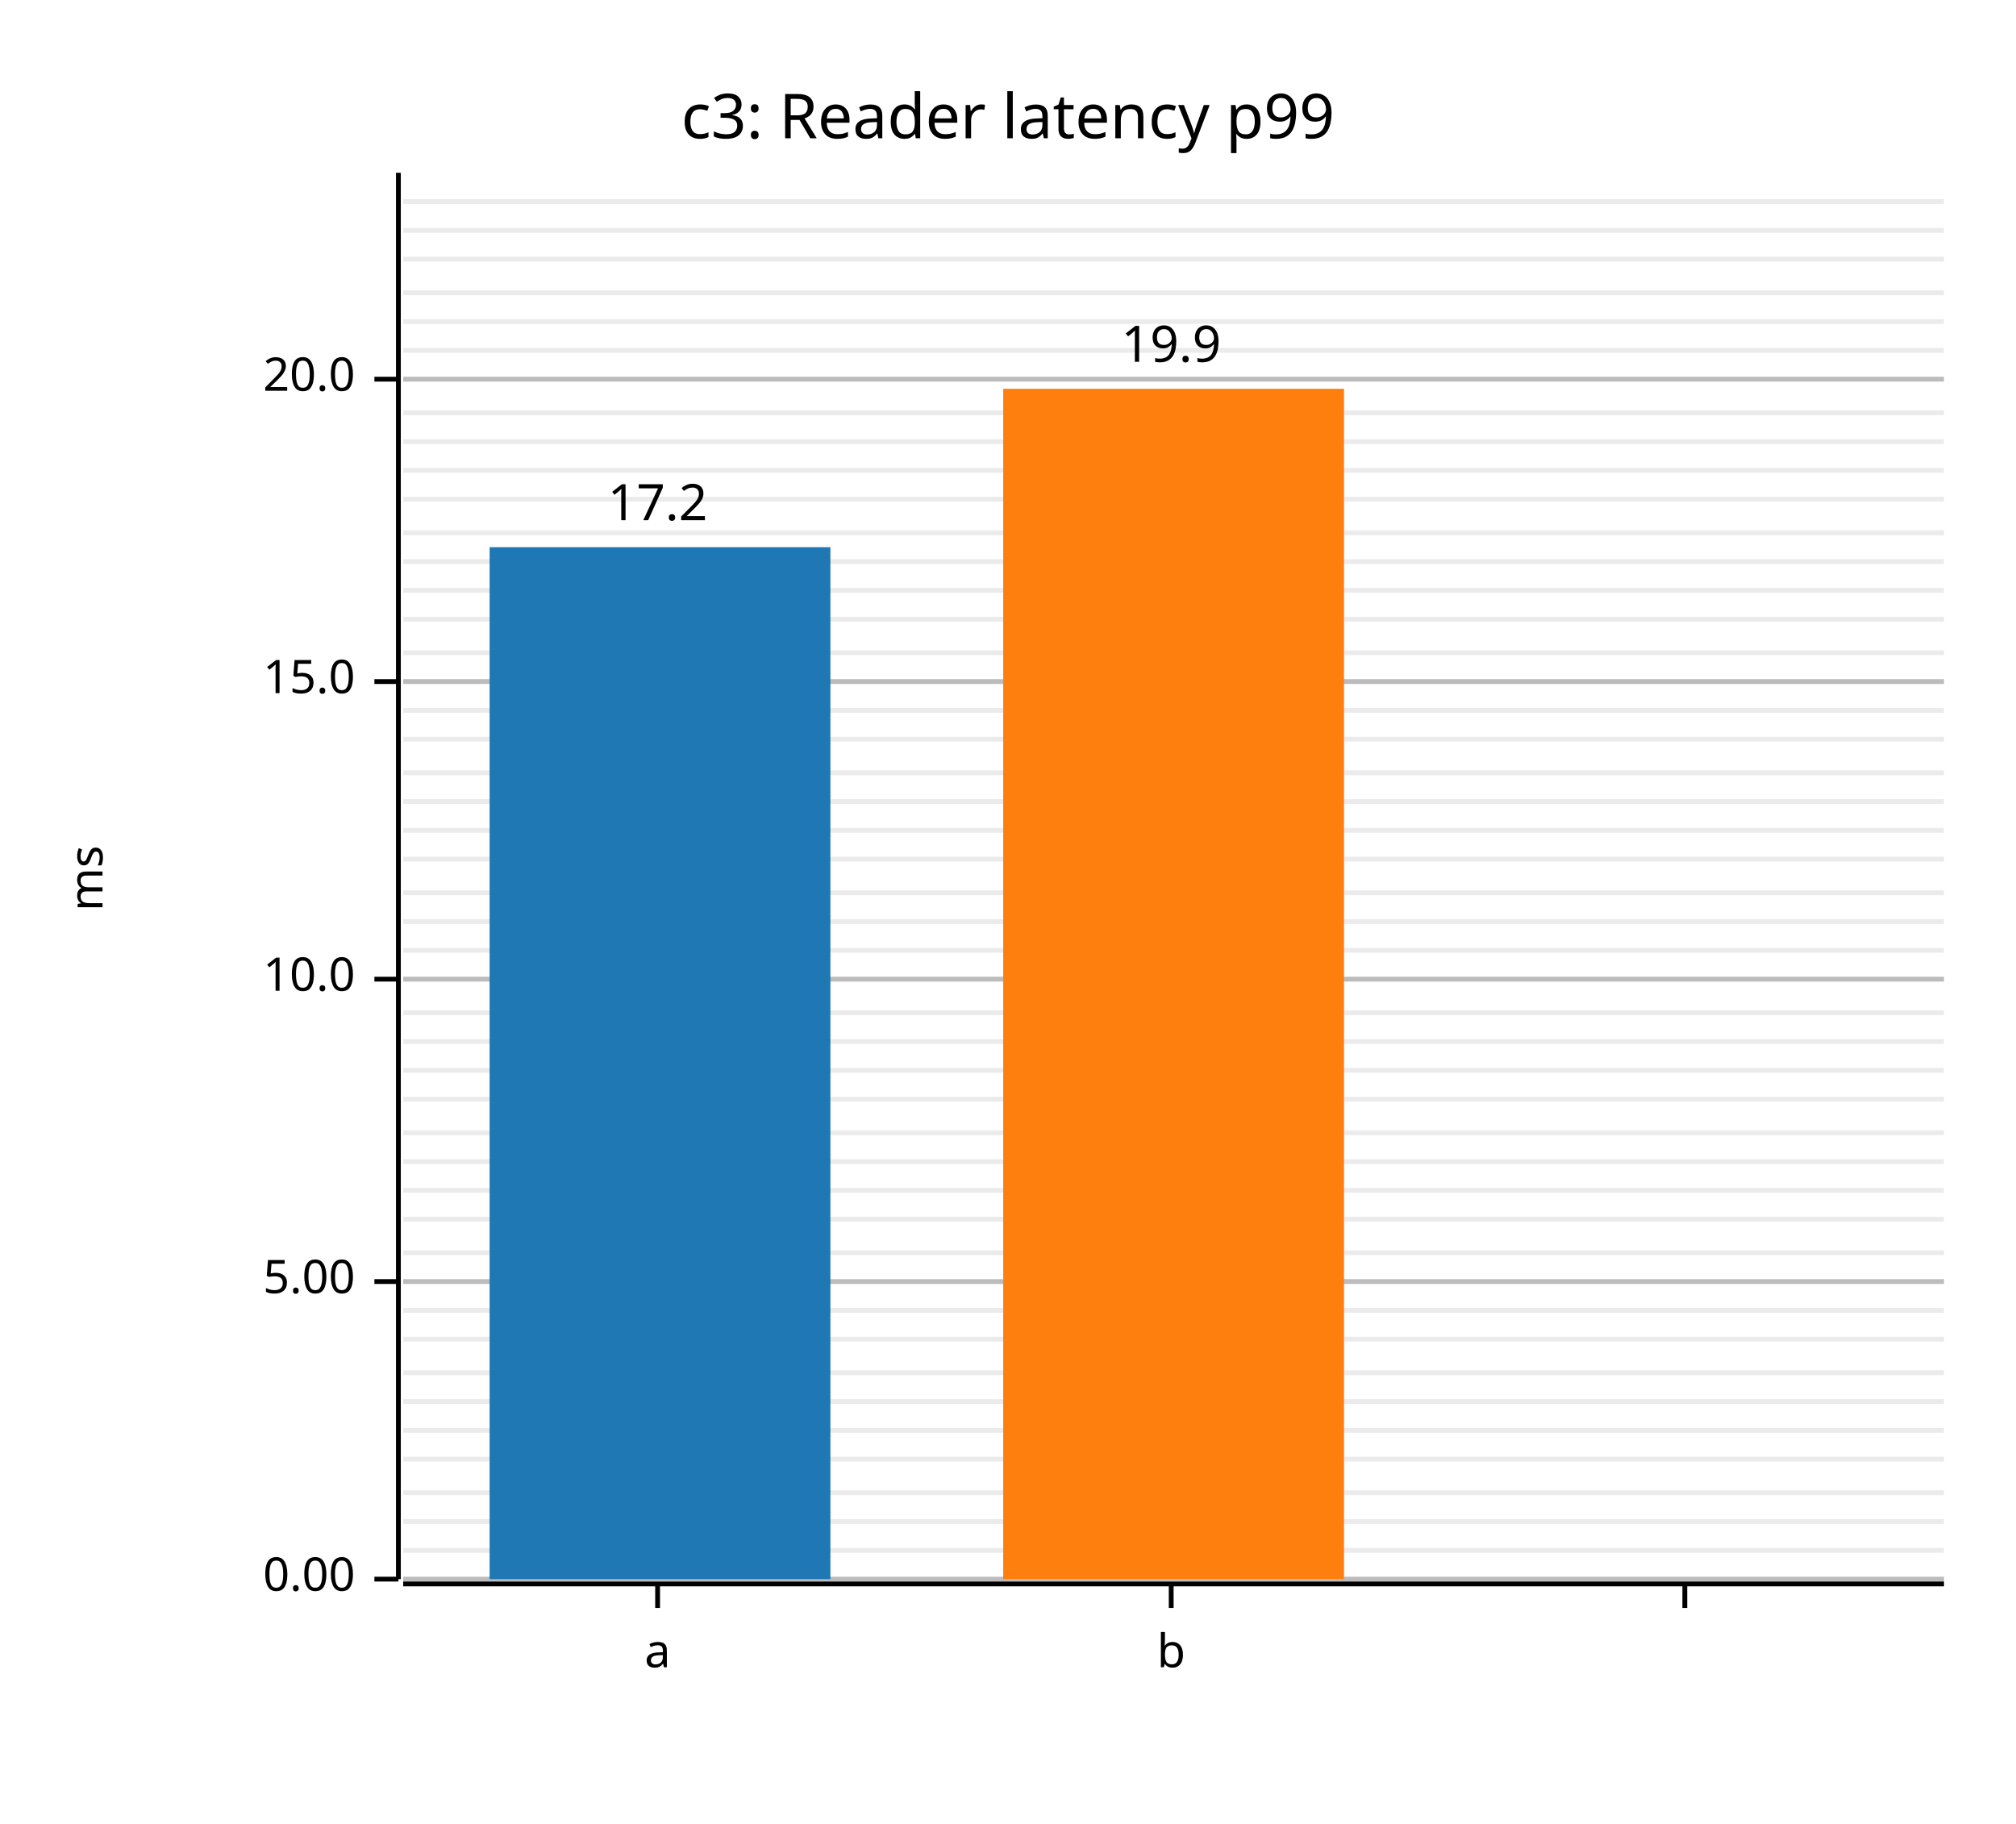
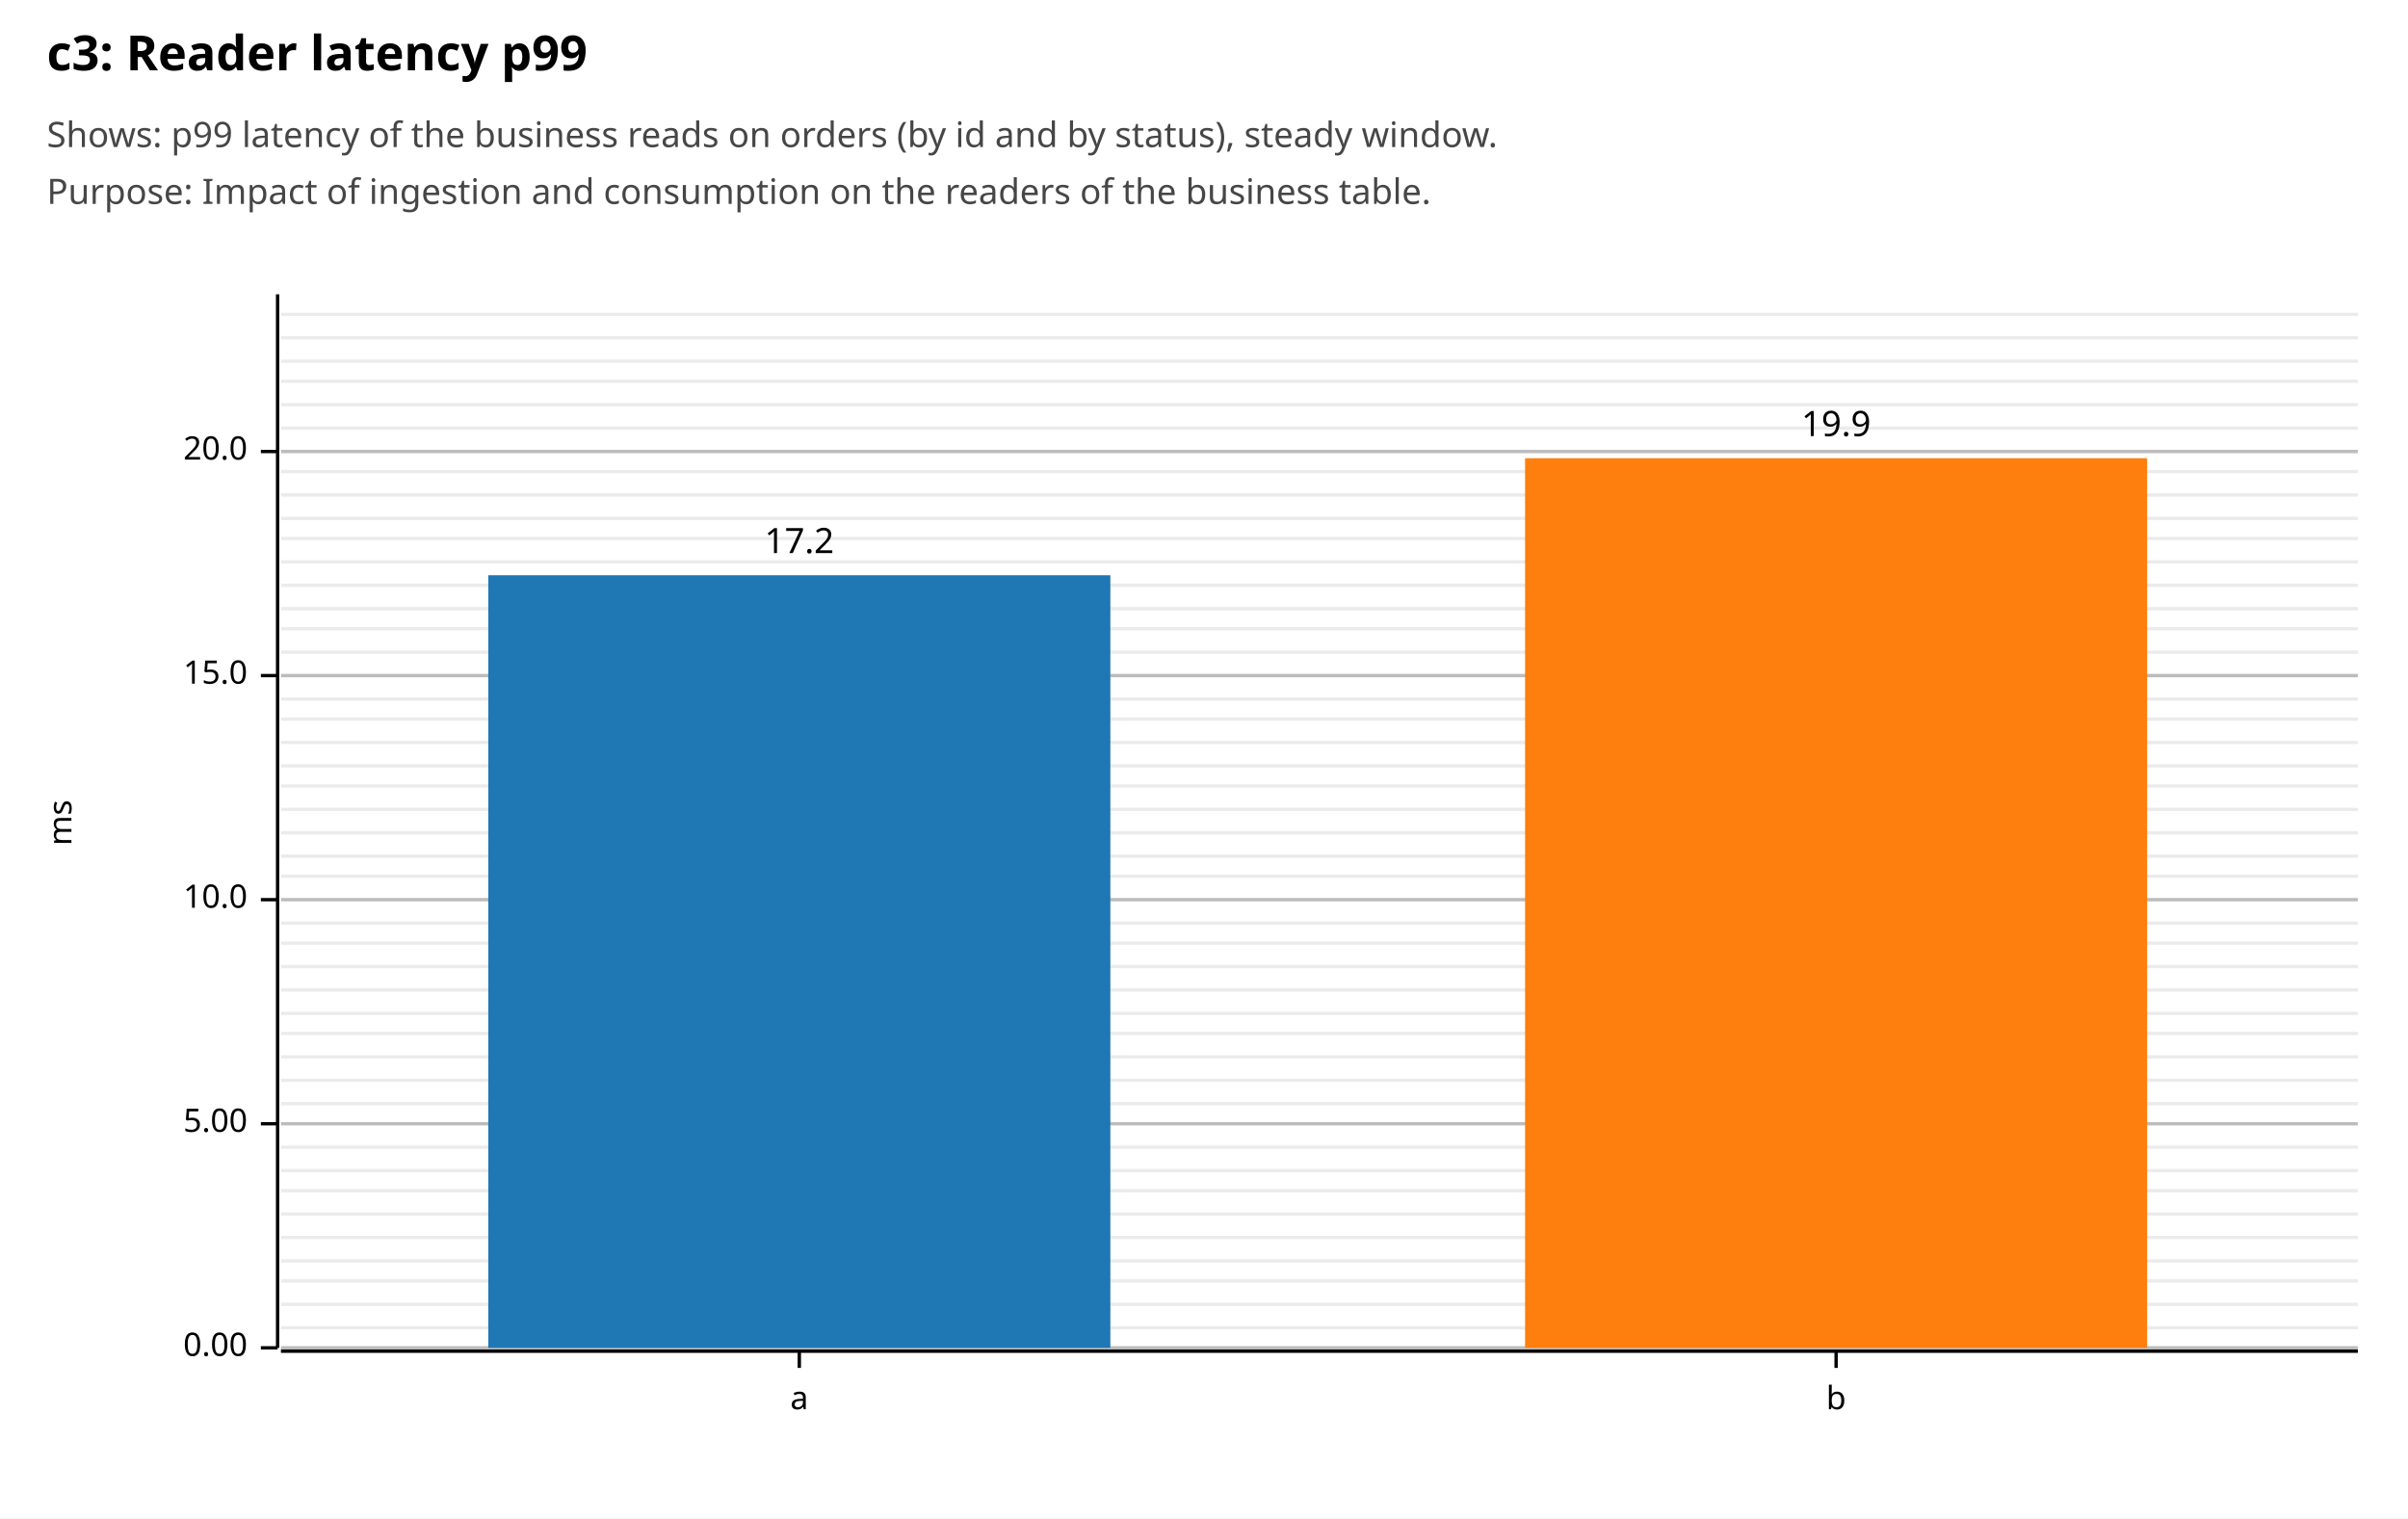
- <svg xmlns="http://www.w3.org/2000/svg" width="420" height="380" viewBox="0 0 420 380">
-   <rect x="0" y="0" width="420" height="380" opacity="1" fill="#FFFFFF" stroke="none" />
-   <text x="210" y="19" dy="0.76em" text-anchor="middle" font-family="sans-serif" font-size="12.903" opacity="1" fill="#000000">
+ <svg xmlns="http://www.w3.org/2000/svg" width="720" height="454" viewBox="0 0 720 454">
+   <rect x="0" y="0" width="720" height="454" opacity="1" fill="#FFFFFF" stroke="none" />
+   <text x="14" y="10" dy="0.76em" text-anchor="start" font-family="sans-serif" font-size="14.516" opacity="1" fill="#000000" font-weight="bold">
c3: Reader latency p99
</text>
-   <line opacity="1" stroke="#EBEBEB" stroke-width="1" x1="84" y1="329" x2="405" y2="329" />
-   <line opacity="1" stroke="#EBEBEB" stroke-width="1" x1="84" y1="323" x2="405" y2="323" />
-   <line opacity="1" stroke="#EBEBEB" stroke-width="1" x1="84" y1="317" x2="405" y2="317" />
-   <line opacity="1" stroke="#EBEBEB" stroke-width="1" x1="84" y1="311" x2="405" y2="311" />
-   <line opacity="1" stroke="#EBEBEB" stroke-width="1" x1="84" y1="304" x2="405" y2="304" />
-   <line opacity="1" stroke="#EBEBEB" stroke-width="1" x1="84" y1="298" x2="405" y2="298" />
-   <line opacity="1" stroke="#EBEBEB" stroke-width="1" x1="84" y1="292" x2="405" y2="292" />
-   <line opacity="1" stroke="#EBEBEB" stroke-width="1" x1="84" y1="286" x2="405" y2="286" />
-   <line opacity="1" stroke="#EBEBEB" stroke-width="1" x1="84" y1="279" x2="405" y2="279" />
-   <line opacity="1" stroke="#EBEBEB" stroke-width="1" x1="84" y1="273" x2="405" y2="273" />
-   <line opacity="1" stroke="#EBEBEB" stroke-width="1" x1="84" y1="267" x2="405" y2="267" />
-   <line opacity="1" stroke="#EBEBEB" stroke-width="1" x1="84" y1="261" x2="405" y2="261" />
-   <line opacity="1" stroke="#EBEBEB" stroke-width="1" x1="84" y1="254" x2="405" y2="254" />
-   <line opacity="1" stroke="#EBEBEB" stroke-width="1" x1="84" y1="248" x2="405" y2="248" />
-   <line opacity="1" stroke="#EBEBEB" stroke-width="1" x1="84" y1="242" x2="405" y2="242" />
-   <line opacity="1" stroke="#EBEBEB" stroke-width="1" x1="84" y1="236" x2="405" y2="236" />
-   <line opacity="1" stroke="#EBEBEB" stroke-width="1" x1="84" y1="229" x2="405" y2="229" />
-   <line opacity="1" stroke="#EBEBEB" stroke-width="1" x1="84" y1="223" x2="405" y2="223" />
-   <line opacity="1" stroke="#EBEBEB" stroke-width="1" x1="84" y1="217" x2="405" y2="217" />
-   <line opacity="1" stroke="#EBEBEB" stroke-width="1" x1="84" y1="211" x2="405" y2="211" />
-   <line opacity="1" stroke="#EBEBEB" stroke-width="1" x1="84" y1="204" x2="405" y2="204" />
-   <line opacity="1" stroke="#EBEBEB" stroke-width="1" x1="84" y1="198" x2="405" y2="198" />
-   <line opacity="1" stroke="#EBEBEB" stroke-width="1" x1="84" y1="192" x2="405" y2="192" />
-   <line opacity="1" stroke="#EBEBEB" stroke-width="1" x1="84" y1="186" x2="405" y2="186" />
-   <line opacity="1" stroke="#EBEBEB" stroke-width="1" x1="84" y1="179" x2="405" y2="179" />
-   <line opacity="1" stroke="#EBEBEB" stroke-width="1" x1="84" y1="173" x2="405" y2="173" />
-   <line opacity="1" stroke="#EBEBEB" stroke-width="1" x1="84" y1="167" x2="405" y2="167" />
-   <line opacity="1" stroke="#EBEBEB" stroke-width="1" x1="84" y1="161" x2="405" y2="161" />
-   <line opacity="1" stroke="#EBEBEB" stroke-width="1" x1="84" y1="154" x2="405" y2="154" />
-   <line opacity="1" stroke="#EBEBEB" stroke-width="1" x1="84" y1="148" x2="405" y2="148" />
-   <line opacity="1" stroke="#EBEBEB" stroke-width="1" x1="84" y1="142" x2="405" y2="142" />
-   <line opacity="1" stroke="#EBEBEB" stroke-width="1" x1="84" y1="136" x2="405" y2="136" />
-   <line opacity="1" stroke="#EBEBEB" stroke-width="1" x1="84" y1="129" x2="405" y2="129" />
-   <line opacity="1" stroke="#EBEBEB" stroke-width="1" x1="84" y1="123" x2="405" y2="123" />
-   <line opacity="1" stroke="#EBEBEB" stroke-width="1" x1="84" y1="117" x2="405" y2="117" />
-   <line opacity="1" stroke="#EBEBEB" stroke-width="1" x1="84" y1="111" x2="405" y2="111" />
-   <line opacity="1" stroke="#EBEBEB" stroke-width="1" x1="84" y1="104" x2="405" y2="104" />
-   <line opacity="1" stroke="#EBEBEB" stroke-width="1" x1="84" y1="98" x2="405" y2="98" />
-   <line opacity="1" stroke="#EBEBEB" stroke-width="1" x1="84" y1="92" x2="405" y2="92" />
-   <line opacity="1" stroke="#EBEBEB" stroke-width="1" x1="84" y1="86" x2="405" y2="86" />
-   <line opacity="1" stroke="#EBEBEB" stroke-width="1" x1="84" y1="79" x2="405" y2="79" />
-   <line opacity="1" stroke="#EBEBEB" stroke-width="1" x1="84" y1="73" x2="405" y2="73" />
-   <line opacity="1" stroke="#EBEBEB" stroke-width="1" x1="84" y1="67" x2="405" y2="67" />
-   <line opacity="1" stroke="#EBEBEB" stroke-width="1" x1="84" y1="61" x2="405" y2="61" />
-   <line opacity="1" stroke="#EBEBEB" stroke-width="1" x1="84" y1="54" x2="405" y2="54" />
-   <line opacity="1" stroke="#EBEBEB" stroke-width="1" x1="84" y1="48" x2="405" y2="48" />
-   <line opacity="1" stroke="#EBEBEB" stroke-width="1" x1="84" y1="42" x2="405" y2="42" />
-   <text x="14" y="183" dy="0.76em" text-anchor="middle" font-family="sans-serif" font-size="9.677" opacity="1" fill="#000000" transform="rotate(270, 14, 183)">
+   <text x="14" y="36" dy="0.76em" text-anchor="start" font-family="sans-serif" font-size="10.484" opacity="1" fill="#464646">
+ Shows: p99 latency of the business reads on orders (by id and by status), steady window.
+ </text>
+   <text x="14" y="53" dy="0.76em" text-anchor="start" font-family="sans-serif" font-size="10.484" opacity="1" fill="#464646">
+ Purpose: Impact of ingestion and consumption on the readers of the business table.
+ </text>
+   <line opacity="1" stroke="#EBEBEB" stroke-width="1" x1="84" y1="403" x2="705" y2="403" />
+   <line opacity="1" stroke="#EBEBEB" stroke-width="1" x1="84" y1="397" x2="705" y2="397" />
+   <line opacity="1" stroke="#EBEBEB" stroke-width="1" x1="84" y1="390" x2="705" y2="390" />
+   <line opacity="1" stroke="#EBEBEB" stroke-width="1" x1="84" y1="383" x2="705" y2="383" />
+   <line opacity="1" stroke="#EBEBEB" stroke-width="1" x1="84" y1="377" x2="705" y2="377" />
+   <line opacity="1" stroke="#EBEBEB" stroke-width="1" x1="84" y1="370" x2="705" y2="370" />
+   <line opacity="1" stroke="#EBEBEB" stroke-width="1" x1="84" y1="363" x2="705" y2="363" />
+   <line opacity="1" stroke="#EBEBEB" stroke-width="1" x1="84" y1="356" x2="705" y2="356" />
+   <line opacity="1" stroke="#EBEBEB" stroke-width="1" x1="84" y1="350" x2="705" y2="350" />
+   <line opacity="1" stroke="#EBEBEB" stroke-width="1" x1="84" y1="343" x2="705" y2="343" />
+   <line opacity="1" stroke="#EBEBEB" stroke-width="1" x1="84" y1="336" x2="705" y2="336" />
+   <line opacity="1" stroke="#EBEBEB" stroke-width="1" x1="84" y1="330" x2="705" y2="330" />
+   <line opacity="1" stroke="#EBEBEB" stroke-width="1" x1="84" y1="323" x2="705" y2="323" />
+   <line opacity="1" stroke="#EBEBEB" stroke-width="1" x1="84" y1="316" x2="705" y2="316" />
+   <line opacity="1" stroke="#EBEBEB" stroke-width="1" x1="84" y1="309" x2="705" y2="309" />
+   <line opacity="1" stroke="#EBEBEB" stroke-width="1" x1="84" y1="303" x2="705" y2="303" />
+   <line opacity="1" stroke="#EBEBEB" stroke-width="1" x1="84" y1="296" x2="705" y2="296" />
+   <line opacity="1" stroke="#EBEBEB" stroke-width="1" x1="84" y1="289" x2="705" y2="289" />
+   <line opacity="1" stroke="#EBEBEB" stroke-width="1" x1="84" y1="282" x2="705" y2="282" />
+   <line opacity="1" stroke="#EBEBEB" stroke-width="1" x1="84" y1="276" x2="705" y2="276" />
+   <line opacity="1" stroke="#EBEBEB" stroke-width="1" x1="84" y1="269" x2="705" y2="269" />
+   <line opacity="1" stroke="#EBEBEB" stroke-width="1" x1="84" y1="262" x2="705" y2="262" />
+   <line opacity="1" stroke="#EBEBEB" stroke-width="1" x1="84" y1="256" x2="705" y2="256" />
+   <line opacity="1" stroke="#EBEBEB" stroke-width="1" x1="84" y1="249" x2="705" y2="249" />
+   <line opacity="1" stroke="#EBEBEB" stroke-width="1" x1="84" y1="242" x2="705" y2="242" />
+   <line opacity="1" stroke="#EBEBEB" stroke-width="1" x1="84" y1="235" x2="705" y2="235" />
+   <line opacity="1" stroke="#EBEBEB" stroke-width="1" x1="84" y1="229" x2="705" y2="229" />
+   <line opacity="1" stroke="#EBEBEB" stroke-width="1" x1="84" y1="222" x2="705" y2="222" />
+   <line opacity="1" stroke="#EBEBEB" stroke-width="1" x1="84" y1="215" x2="705" y2="215" />
+   <line opacity="1" stroke="#EBEBEB" stroke-width="1" x1="84" y1="209" x2="705" y2="209" />
+   <line opacity="1" stroke="#EBEBEB" stroke-width="1" x1="84" y1="202" x2="705" y2="202" />
+   <line opacity="1" stroke="#EBEBEB" stroke-width="1" x1="84" y1="195" x2="705" y2="195" />
+   <line opacity="1" stroke="#EBEBEB" stroke-width="1" x1="84" y1="188" x2="705" y2="188" />
+   <line opacity="1" stroke="#EBEBEB" stroke-width="1" x1="84" y1="182" x2="705" y2="182" />
+   <line opacity="1" stroke="#EBEBEB" stroke-width="1" x1="84" y1="175" x2="705" y2="175" />
+   <line opacity="1" stroke="#EBEBEB" stroke-width="1" x1="84" y1="168" x2="705" y2="168" />
+   <line opacity="1" stroke="#EBEBEB" stroke-width="1" x1="84" y1="161" x2="705" y2="161" />
+   <line opacity="1" stroke="#EBEBEB" stroke-width="1" x1="84" y1="155" x2="705" y2="155" />
+   <line opacity="1" stroke="#EBEBEB" stroke-width="1" x1="84" y1="148" x2="705" y2="148" />
+   <line opacity="1" stroke="#EBEBEB" stroke-width="1" x1="84" y1="141" x2="705" y2="141" />
+   <line opacity="1" stroke="#EBEBEB" stroke-width="1" x1="84" y1="135" x2="705" y2="135" />
+   <line opacity="1" stroke="#EBEBEB" stroke-width="1" x1="84" y1="128" x2="705" y2="128" />
+   <line opacity="1" stroke="#EBEBEB" stroke-width="1" x1="84" y1="121" x2="705" y2="121" />
+   <line opacity="1" stroke="#EBEBEB" stroke-width="1" x1="84" y1="114" x2="705" y2="114" />
+   <line opacity="1" stroke="#EBEBEB" stroke-width="1" x1="84" y1="108" x2="705" y2="108" />
+   <line opacity="1" stroke="#EBEBEB" stroke-width="1" x1="84" y1="101" x2="705" y2="101" />
+   <line opacity="1" stroke="#EBEBEB" stroke-width="1" x1="84" y1="94" x2="705" y2="94" />
+   <text x="14" y="246" dy="0.76em" text-anchor="middle" font-family="sans-serif" font-size="9.677" opacity="1" fill="#000000" transform="rotate(270, 14, 246)">
ms
</text>
-   <line opacity="0.2" stroke="#000000" stroke-width="1" x1="84" y1="329" x2="405" y2="329" />
-   <line opacity="0.2" stroke="#000000" stroke-width="1" x1="84" y1="267" x2="405" y2="267" />
-   <line opacity="0.2" stroke="#000000" stroke-width="1" x1="84" y1="204" x2="405" y2="204" />
-   <line opacity="0.2" stroke="#000000" stroke-width="1" x1="84" y1="142" x2="405" y2="142" />
-   <line opacity="0.2" stroke="#000000" stroke-width="1" x1="84" y1="79" x2="405" y2="79" />
-   <polyline fill="none" opacity="1" stroke="#000000" stroke-width="1" points="83,36 83,329 " />
-   <text x="74" y="329" dy="0.5ex" text-anchor="end" font-family="sans-serif" font-size="9.677" opacity="1" fill="#000000">
+   <line opacity="0.2" stroke="#000000" stroke-width="1" x1="84" y1="403" x2="705" y2="403" />
+   <line opacity="0.2" stroke="#000000" stroke-width="1" x1="84" y1="336" x2="705" y2="336" />
+   <line opacity="0.2" stroke="#000000" stroke-width="1" x1="84" y1="269" x2="705" y2="269" />
+   <line opacity="0.2" stroke="#000000" stroke-width="1" x1="84" y1="202" x2="705" y2="202" />
+   <line opacity="0.2" stroke="#000000" stroke-width="1" x1="84" y1="135" x2="705" y2="135" />
+   <polyline fill="none" opacity="1" stroke="#000000" stroke-width="1" points="83,88 83,403 " />
+   <text x="74" y="403" dy="0.5ex" text-anchor="end" font-family="sans-serif" font-size="9.677" opacity="1" fill="#000000">
0.00
</text>
-   <polyline fill="none" opacity="1" stroke="#000000" stroke-width="1" points="78,329 83,329 " />
-   <text x="74" y="267" dy="0.5ex" text-anchor="end" font-family="sans-serif" font-size="9.677" opacity="1" fill="#000000">
+   <polyline fill="none" opacity="1" stroke="#000000" stroke-width="1" points="78,403 83,403 " />
+   <text x="74" y="336" dy="0.5ex" text-anchor="end" font-family="sans-serif" font-size="9.677" opacity="1" fill="#000000">
5.00
</text>
-   <polyline fill="none" opacity="1" stroke="#000000" stroke-width="1" points="78,267 83,267 " />
-   <text x="74" y="204" dy="0.5ex" text-anchor="end" font-family="sans-serif" font-size="9.677" opacity="1" fill="#000000">
+   <polyline fill="none" opacity="1" stroke="#000000" stroke-width="1" points="78,336 83,336 " />
+   <text x="74" y="269" dy="0.5ex" text-anchor="end" font-family="sans-serif" font-size="9.677" opacity="1" fill="#000000">
10.0
</text>
-   <polyline fill="none" opacity="1" stroke="#000000" stroke-width="1" points="78,204 83,204 " />
-   <text x="74" y="142" dy="0.5ex" text-anchor="end" font-family="sans-serif" font-size="9.677" opacity="1" fill="#000000">
+   <polyline fill="none" opacity="1" stroke="#000000" stroke-width="1" points="78,269 83,269 " />
+   <text x="74" y="202" dy="0.5ex" text-anchor="end" font-family="sans-serif" font-size="9.677" opacity="1" fill="#000000">
15.0
</text>
-   <polyline fill="none" opacity="1" stroke="#000000" stroke-width="1" points="78,142 83,142 " />
-   <text x="74" y="79" dy="0.5ex" text-anchor="end" font-family="sans-serif" font-size="9.677" opacity="1" fill="#000000">
+   <polyline fill="none" opacity="1" stroke="#000000" stroke-width="1" points="78,202 83,202 " />
+   <text x="74" y="135" dy="0.5ex" text-anchor="end" font-family="sans-serif" font-size="9.677" opacity="1" fill="#000000">
20.0
</text>
-   <polyline fill="none" opacity="1" stroke="#000000" stroke-width="1" points="78,79 83,79 " />
-   <polyline fill="none" opacity="1" stroke="#000000" stroke-width="1" points="84,330 405,330 " />
-   <text x="137" y="340" dy="0.76em" text-anchor="middle" font-family="sans-serif" font-size="9.677" opacity="1" fill="#000000">
+   <polyline fill="none" opacity="1" stroke="#000000" stroke-width="1" points="78,135 83,135 " />
+   <polyline fill="none" opacity="1" stroke="#000000" stroke-width="1" points="84,404 705,404 " />
+   <text x="239" y="414" dy="0.76em" text-anchor="middle" font-family="sans-serif" font-size="9.677" opacity="1" fill="#000000">
a
</text>
-   <polyline fill="none" opacity="1" stroke="#000000" stroke-width="1" points="137,330 137,335 " />
-   <text x="244" y="340" dy="0.76em" text-anchor="middle" font-family="sans-serif" font-size="9.677" opacity="1" fill="#000000">
+   <polyline fill="none" opacity="1" stroke="#000000" stroke-width="1" points="239,404 239,409 " />
+   <text x="549" y="414" dy="0.76em" text-anchor="middle" font-family="sans-serif" font-size="9.677" opacity="1" fill="#000000">
b
</text>
-   <polyline fill="none" opacity="1" stroke="#000000" stroke-width="1" points="244,330 244,335 " />
-   <text x="351" y="340" dy="0.76em" text-anchor="middle" font-family="sans-serif" font-size="9.677" opacity="1" fill="#000000">
- 
- </text>
-   <polyline fill="none" opacity="1" stroke="#000000" stroke-width="1" points="351,330 351,335 " />
-   <rect x="102" y="114" width="71" height="215" opacity="1" fill="#1F77B4" stroke="none" />
-   <rect x="209" y="81" width="71" height="248" opacity="1" fill="#FF7F0E" stroke="none" />
-   <text x="137" y="111" dy="-0.5ex" text-anchor="middle" font-family="sans-serif" font-size="10.484" opacity="1" fill="#000000">
+   <polyline fill="none" opacity="1" stroke="#000000" stroke-width="1" points="549,404 549,409 " />
+   <rect x="146" y="172" width="186" height="231" opacity="1" fill="#1F77B4" stroke="none" />
+   <rect x="456" y="137" width="186" height="266" opacity="1" fill="#FF7F0E" stroke="none" />
+   <text x="239" y="168" dy="-0.5ex" text-anchor="middle" font-family="sans-serif" font-size="10.484" opacity="1" fill="#000000">
17.2
</text>
-   <text x="244" y="78" dy="-0.5ex" text-anchor="middle" font-family="sans-serif" font-size="10.484" opacity="1" fill="#000000">
+   <text x="549" y="133" dy="-0.5ex" text-anchor="middle" font-family="sans-serif" font-size="10.484" opacity="1" fill="#000000">
19.9
</text>
</svg>
